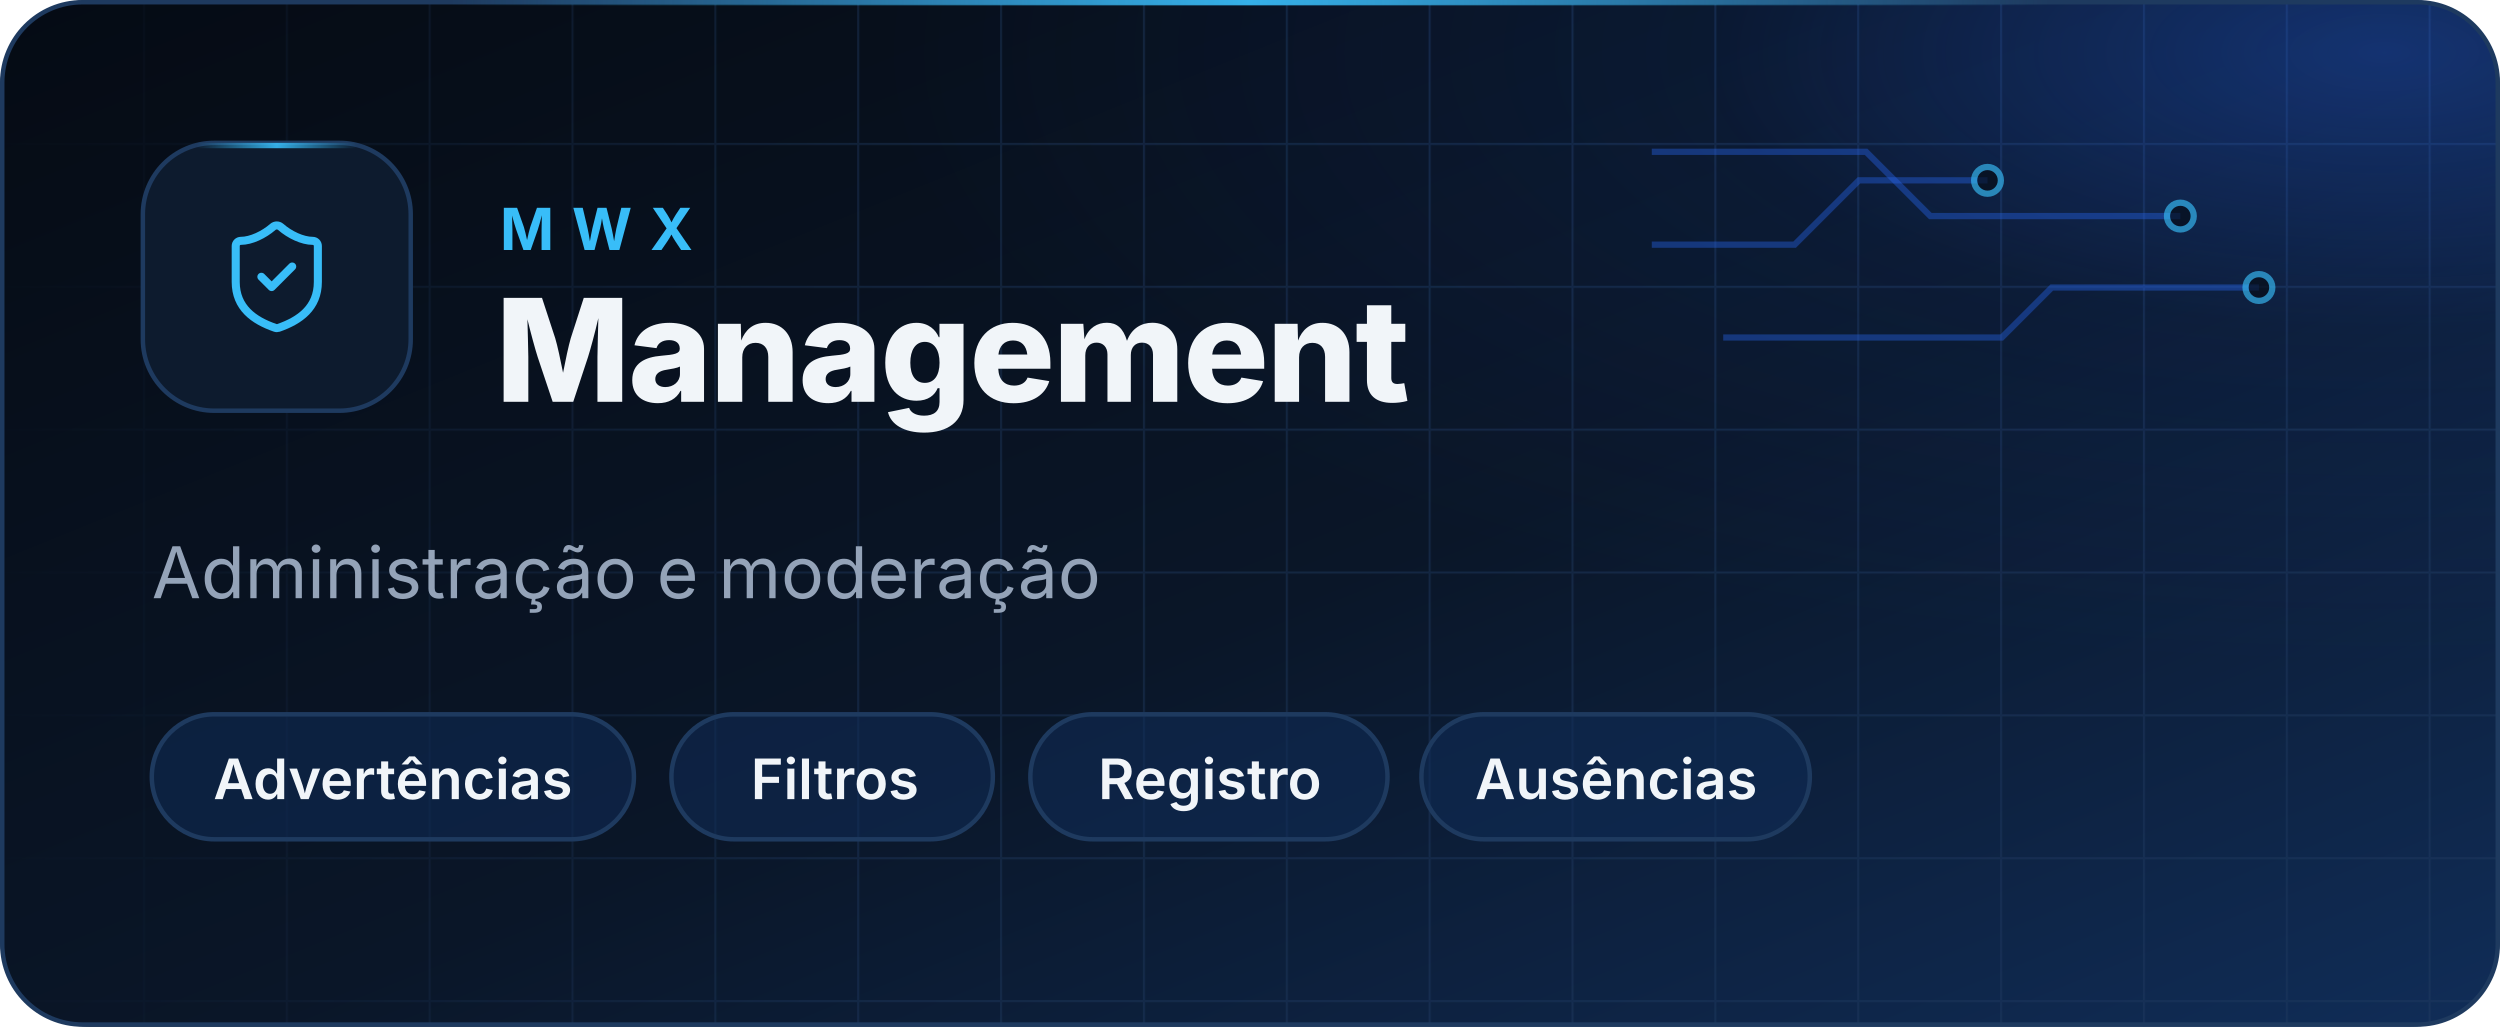
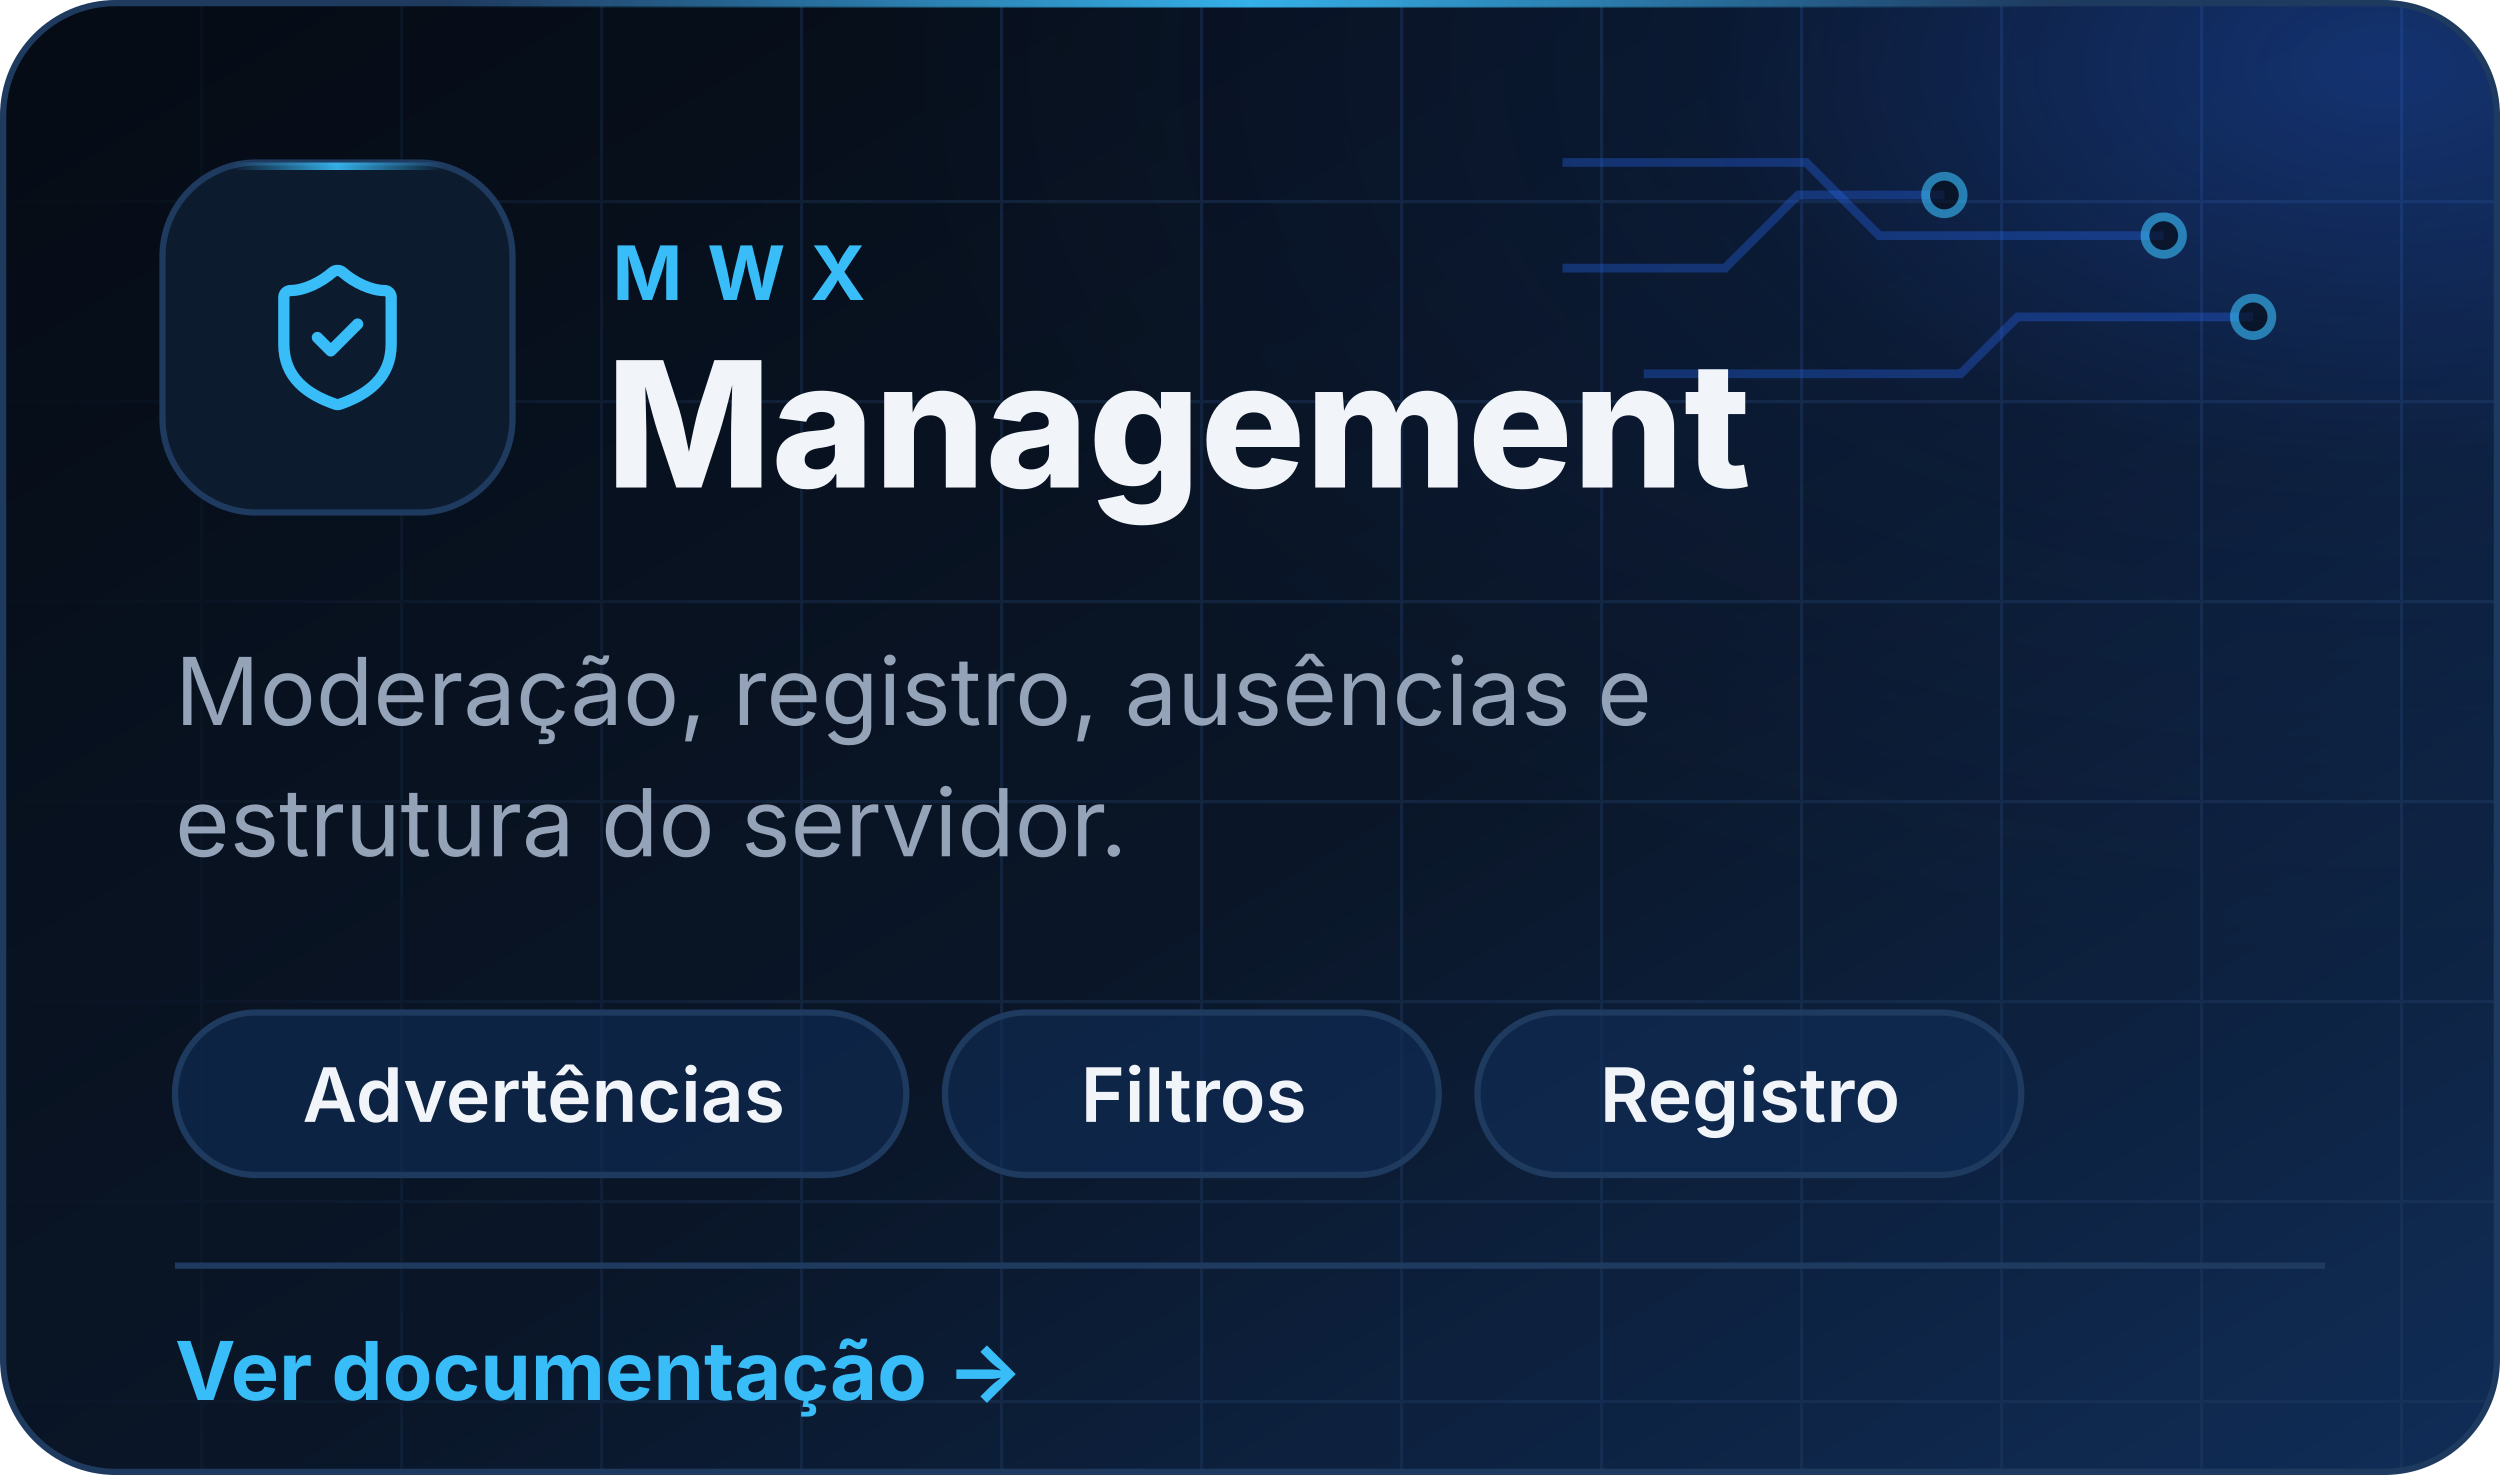
- <svg xmlns="http://www.w3.org/2000/svg" width="560" height="230" viewBox="0 0 560 230" role="img" aria-label="MWX Management — Administração e moderação" font-family="'Segoe UI', 'Inter', 'Helvetica Neue', Arial, sans-serif">
+ <svg xmlns="http://www.w3.org/2000/svg" width="400" height="236" viewBox="0 0 400 236" role="img" aria-label="MWX Management: Moderação, registro, ausências e estrutura do servidor." font-family="'Segoe UI', 'Inter', 'Helvetica Neue', Arial, sans-serif">
  <defs>
-     <linearGradient id="bgcmanagement" x1="0" y1="0" x2="1" y2="1">
+     <linearGradient id="bgvmanagement" x1="0" y1="0" x2="1" y2="1">
      <stop offset="0" stop-color="#050B14" />
      <stop offset=".55" stop-color="#0A1628" />
      <stop offset="1" stop-color="#102D58" />
    </linearGradient>
-     <radialGradient id="glowcmanagement" cx="0.95" cy="0.05" r=".6">
+     <radialGradient id="glowvmanagement" cx="0.95" cy="0.05" r=".6">
      <stop offset="0" stop-color="#2563EB" stop-opacity=".38" />
      <stop offset=".45" stop-color="#2563EB" stop-opacity=".08" />
      <stop offset="1" stop-color="#2563EB" stop-opacity="0" />
    </radialGradient>
-     <pattern id="gridcmanagement" width="32" height="32" patternUnits="userSpaceOnUse">
+     <pattern id="gridvmanagement" width="32" height="32" patternUnits="userSpaceOnUse">
      <path d="M32 0H0V32" fill="none" stroke="#1E3A5F" stroke-width="1" opacity=".45" />
    </pattern>
-     <linearGradient id="edgecmanagement" x1="0" y1="0" x2="1" y2="0">
+     <linearGradient id="edgevmanagement" x1="0" y1="0" x2="1" y2="0">
      <stop offset="0" stop-color="#38BDF8" stop-opacity="0" />
      <stop offset=".5" stop-color="#38BDF8" stop-opacity=".9" />
      <stop offset="1" stop-color="#38BDF8" stop-opacity="0" />
    </linearGradient>
-     <linearGradient id="txtcmanagement" x1="0" y1="0" x2="1" y2="0">
+     <linearGradient id="txtvmanagement" x1="0" y1="0" x2="1" y2="0">
      <stop offset="0" stop-color="#2563EB" />
      <stop offset=".5" stop-color="#3B82F6" />
      <stop offset="1" stop-color="#38BDF8" />
    </linearGradient>
-     <linearGradient id="fadecmanagement" x1="0" y1="0" x2="1" y2="0">
+     <linearGradient id="fadevmanagement" x1="0" y1="0" x2="1" y2="0">
      <stop offset="0" stop-color="#fff" stop-opacity="0" />
      <stop offset=".35" stop-color="#fff" stop-opacity=".9" />
      <stop offset="1" stop-color="#fff" />
    </linearGradient>
-     <mask id="gmcmanagement">
-       <rect width="560" height="230" fill="url(#fadecmanagement)" />
+     <mask id="gmvmanagement">
+       <rect width="400" height="236" fill="url(#fadevmanagement)" />
    </mask>
-     <clipPath id="clipcmanagement">
-       <rect width="560" height="230" rx="20" />
+     <clipPath id="clipvmanagement">
+       <rect width="400" height="236" rx="20" />
    </clipPath>
  </defs>
-   <g clip-path="url(#clipcmanagement)">
-     <rect width="560" height="230" fill="url(#bgcmanagement)" />
-     <rect width="560" height="230" fill="url(#gridcmanagement)" mask="url(#gmcmanagement)" />
-     <rect width="560" height="230" fill="url(#glowcmanagement)" />
+   <g clip-path="url(#clipvmanagement)">
+     <rect width="400" height="236" fill="url(#bgvmanagement)" />
+     <rect width="400" height="236" fill="url(#gridvmanagement)" mask="url(#gmvmanagement)" />
+     <rect width="400" height="236" fill="url(#glowvmanagement)" />
  </g>
-   <rect x=".5" y=".5" width="559" height="229" rx="18" fill="none" stroke="#1E3A5F" />
-   <rect x="101" y="0" width="358" height="1.2" fill="url(#edgecmanagement)" />
-   <path d="M370 34 h48.0 l14.4 14.4 h56.0" fill="none" stroke="#2563EB" stroke-width="1.4" opacity="0.4" />
-   <path d="M370 54.8 h32.0 l14.4 -14.4 h28.8" fill="none" stroke="#2563EB" stroke-width="1.4" opacity="0.4" />
-   <path d="M386.0 75.6 h62.4 l11.2 -11.2 h46.4" fill="none" stroke="#2563EB" stroke-width="1.4" opacity="0.4" />
-   <circle cx="488.4" cy="48.4" r="3" fill="#050B14" stroke="#38BDF8" stroke-width="1.4" opacity="0.65" />
-   <circle cx="445.2" cy="40.4" r="3" fill="#050B14" stroke="#38BDF8" stroke-width="1.4" opacity="0.65" />
-   <circle cx="506.0" cy="64.4" r="3" fill="#050B14" stroke="#38BDF8" stroke-width="1.4" opacity="0.65" />
-   <rect x="32" y="32" width="60" height="60" rx="16" fill="#0D1B2E" stroke="#1E3A5F" />
-   <rect x="44" y="32" width="36" height="1.2" fill="url(#edgecmanagement)" />
-   <g transform="translate(48.2 48.2) scale(1.15)" fill="none" stroke="#38BDF8" stroke-width="1.57" stroke-linecap="round" stroke-linejoin="round" color="#38BDF8">
+   <rect x=".5" y=".5" width="399" height="235" rx="18" fill="none" stroke="#1E3A5F" />
+   <rect x="72" y="0" width="256" height="1.2" fill="url(#edgevmanagement)" />
+   <path d="M250 26 h39.0 l11.7 11.7 h45.5" fill="none" stroke="#2563EB" stroke-width="1.4" opacity="0.35" />
+   <path d="M250 42.9 h26.0 l11.7 -11.7 h23.4" fill="none" stroke="#2563EB" stroke-width="1.4" opacity="0.35" />
+   <path d="M263.0 59.8 h50.7 l9.1 -9.1 h37.7" fill="none" stroke="#2563EB" stroke-width="1.4" opacity="0.35" />
+   <circle cx="346.2" cy="37.7" r="3" fill="#050B14" stroke="#38BDF8" stroke-width="1.4" opacity="0.6" />
+   <circle cx="311.1" cy="31.2" r="3" fill="#050B14" stroke="#38BDF8" stroke-width="1.4" opacity="0.6" />
+   <circle cx="360.5" cy="50.7" r="3" fill="#050B14" stroke="#38BDF8" stroke-width="1.4" opacity="0.6" />
+   <rect x="26" y="26" width="56" height="56" rx="15" fill="#0D1B2E" stroke="#1E3A5F" />
+   <rect x="37" y="26" width="34" height="1.2" fill="url(#edgevmanagement)" />
+   <g transform="translate(41.12 41.12) scale(1.0733)" fill="none" stroke="#38BDF8" stroke-width="1.68" stroke-linecap="round" stroke-linejoin="round" color="#38BDF8">
    <path d="M20 13c0 5-3.5 7.5-7.66 8.95a1 1 0 0 1-.67-.01C7.5 20.5 4 18 4 13V6a1 1 0 0 1 1-1c2 0 4.5-1.2 6.24-2.72a1.17 1.17 0 0 1 1.52 0C14.51 3.81 17 5 19 5a1 1 0 0 1 1 1z" />
    <path d="m9 12 2 2 4-4" />
  </g>
-   <text x="112" y="56" fill="#38BDF8" font-size="13" font-weight="700" letter-spacing="4">MWX</text>
-   <text x="111" y="90" fill="#F1F5F9" font-size="32" font-weight="800" letter-spacing="-.5">Management</text>
-   <text x="34" y="134" fill="#94A3B8" font-size="16">Administração e moderação</text>
-   <rect x="34" y="160" width="108" height="28" rx="14" fill="#102D58" fill-opacity=".55" stroke="#1E3A5F" />
-   <text x="88" y="179" text-anchor="middle" fill="#F1F5F9" font-size="12.5" font-weight="600">Advertências</text>
-   <rect x="150.4" y="160" width="72" height="28" rx="14" fill="#102D58" fill-opacity=".55" stroke="#1E3A5F" />
-   <text x="187" y="179" text-anchor="middle" fill="#F1F5F9" font-size="12.5" font-weight="600">Filtros</text>
-   <rect x="230.8" y="160" width="80" height="28" rx="14" fill="#102D58" fill-opacity=".55" stroke="#1E3A5F" />
-   <text x="271" y="179" text-anchor="middle" fill="#F1F5F9" font-size="12.5" font-weight="600">Registro</text>
-   <rect x="318.4" y="160" width="87" height="28" rx="14" fill="#102D58" fill-opacity=".55" stroke="#1E3A5F" />
-   <text x="362" y="179" text-anchor="middle" fill="#F1F5F9" font-size="12.5" font-weight="600">Ausências</text>
+   <text x="98" y="48" fill="#38BDF8" font-size="12" font-weight="700" letter-spacing="4">MWX</text>
+   <text x="97" y="78" fill="#F1F5F9" font-size="28" font-weight="800">Management</text>
+   <text x="28" y="116.0" fill="#94A3B8" font-size="15" font-weight="400" text-anchor="start">Moderação, registro, ausências e</text>
+   <text x="28" y="137.0" fill="#94A3B8" font-size="15" font-weight="400" text-anchor="start">estrutura do servidor.</text>
+   <rect x="28" y="162" width="117" height="26" rx="13" fill="#102D58" fill-opacity=".6" stroke="#1E3A5F" />
+   <text x="87" y="179.5" text-anchor="middle" fill="#F1F5F9" font-size="12" font-weight="600">Advertências</text>
+   <rect x="151.2" y="162" width="79" height="26" rx="13" fill="#102D58" fill-opacity=".6" stroke="#1E3A5F" />
+   <text x="191" y="179.5" text-anchor="middle" fill="#F1F5F9" font-size="12" font-weight="600">Filtros</text>
+   <rect x="236.4" y="162" width="87" height="26" rx="13" fill="#102D58" fill-opacity=".6" stroke="#1E3A5F" />
+   <text x="280" y="179.5" text-anchor="middle" fill="#F1F5F9" font-size="12" font-weight="600">Registro</text>
+   <rect x="28" y="202" width="344" height="1" fill="#1E3A5F" />
+   <text x="28" y="224" fill="#38BDF8" font-size="13" font-weight="700">Ver documentação  →</text>
</svg>
